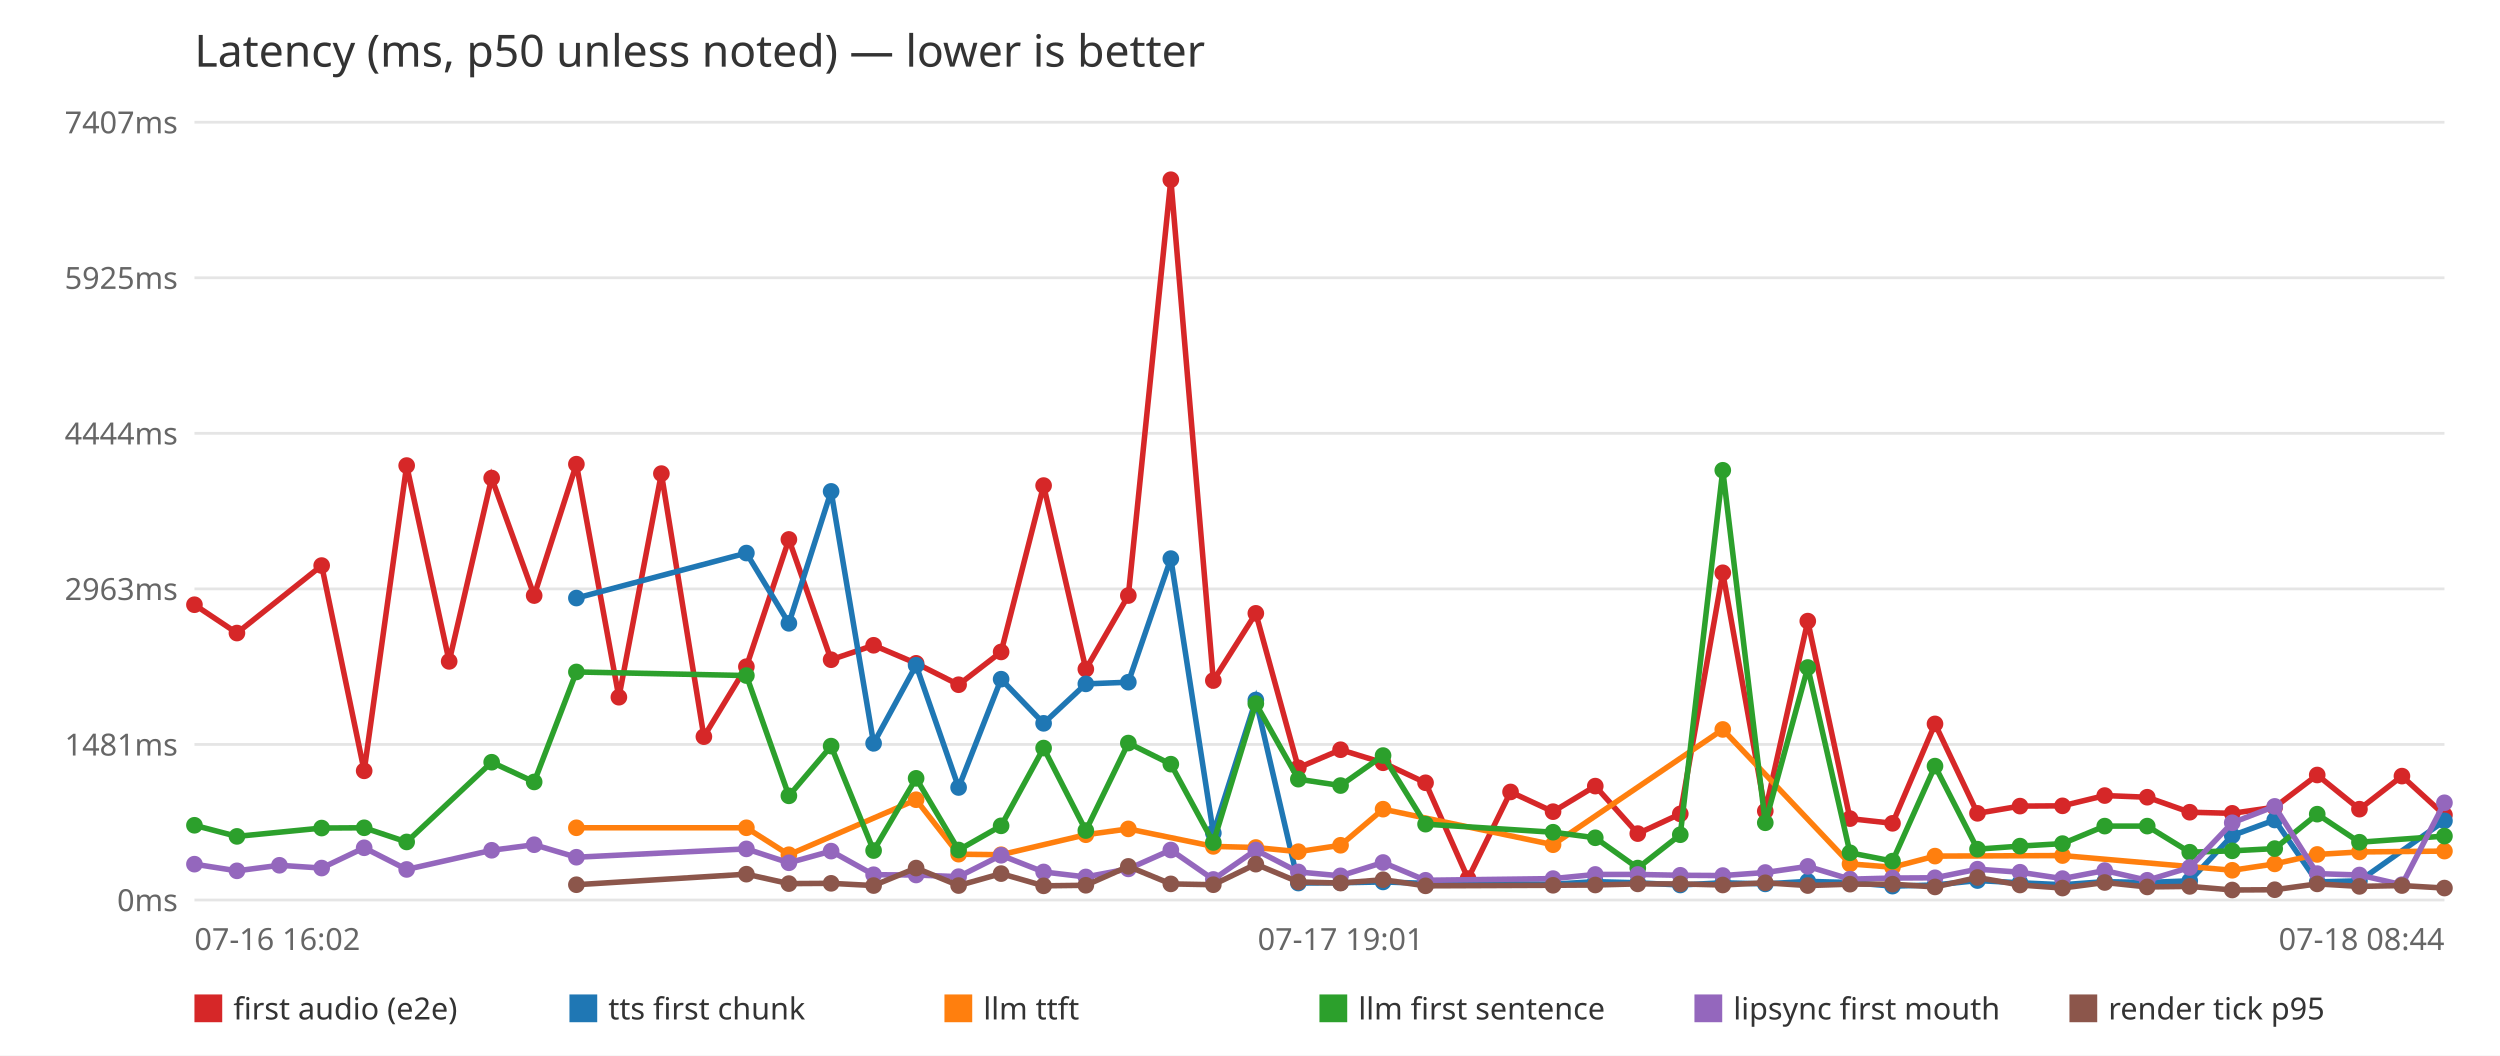
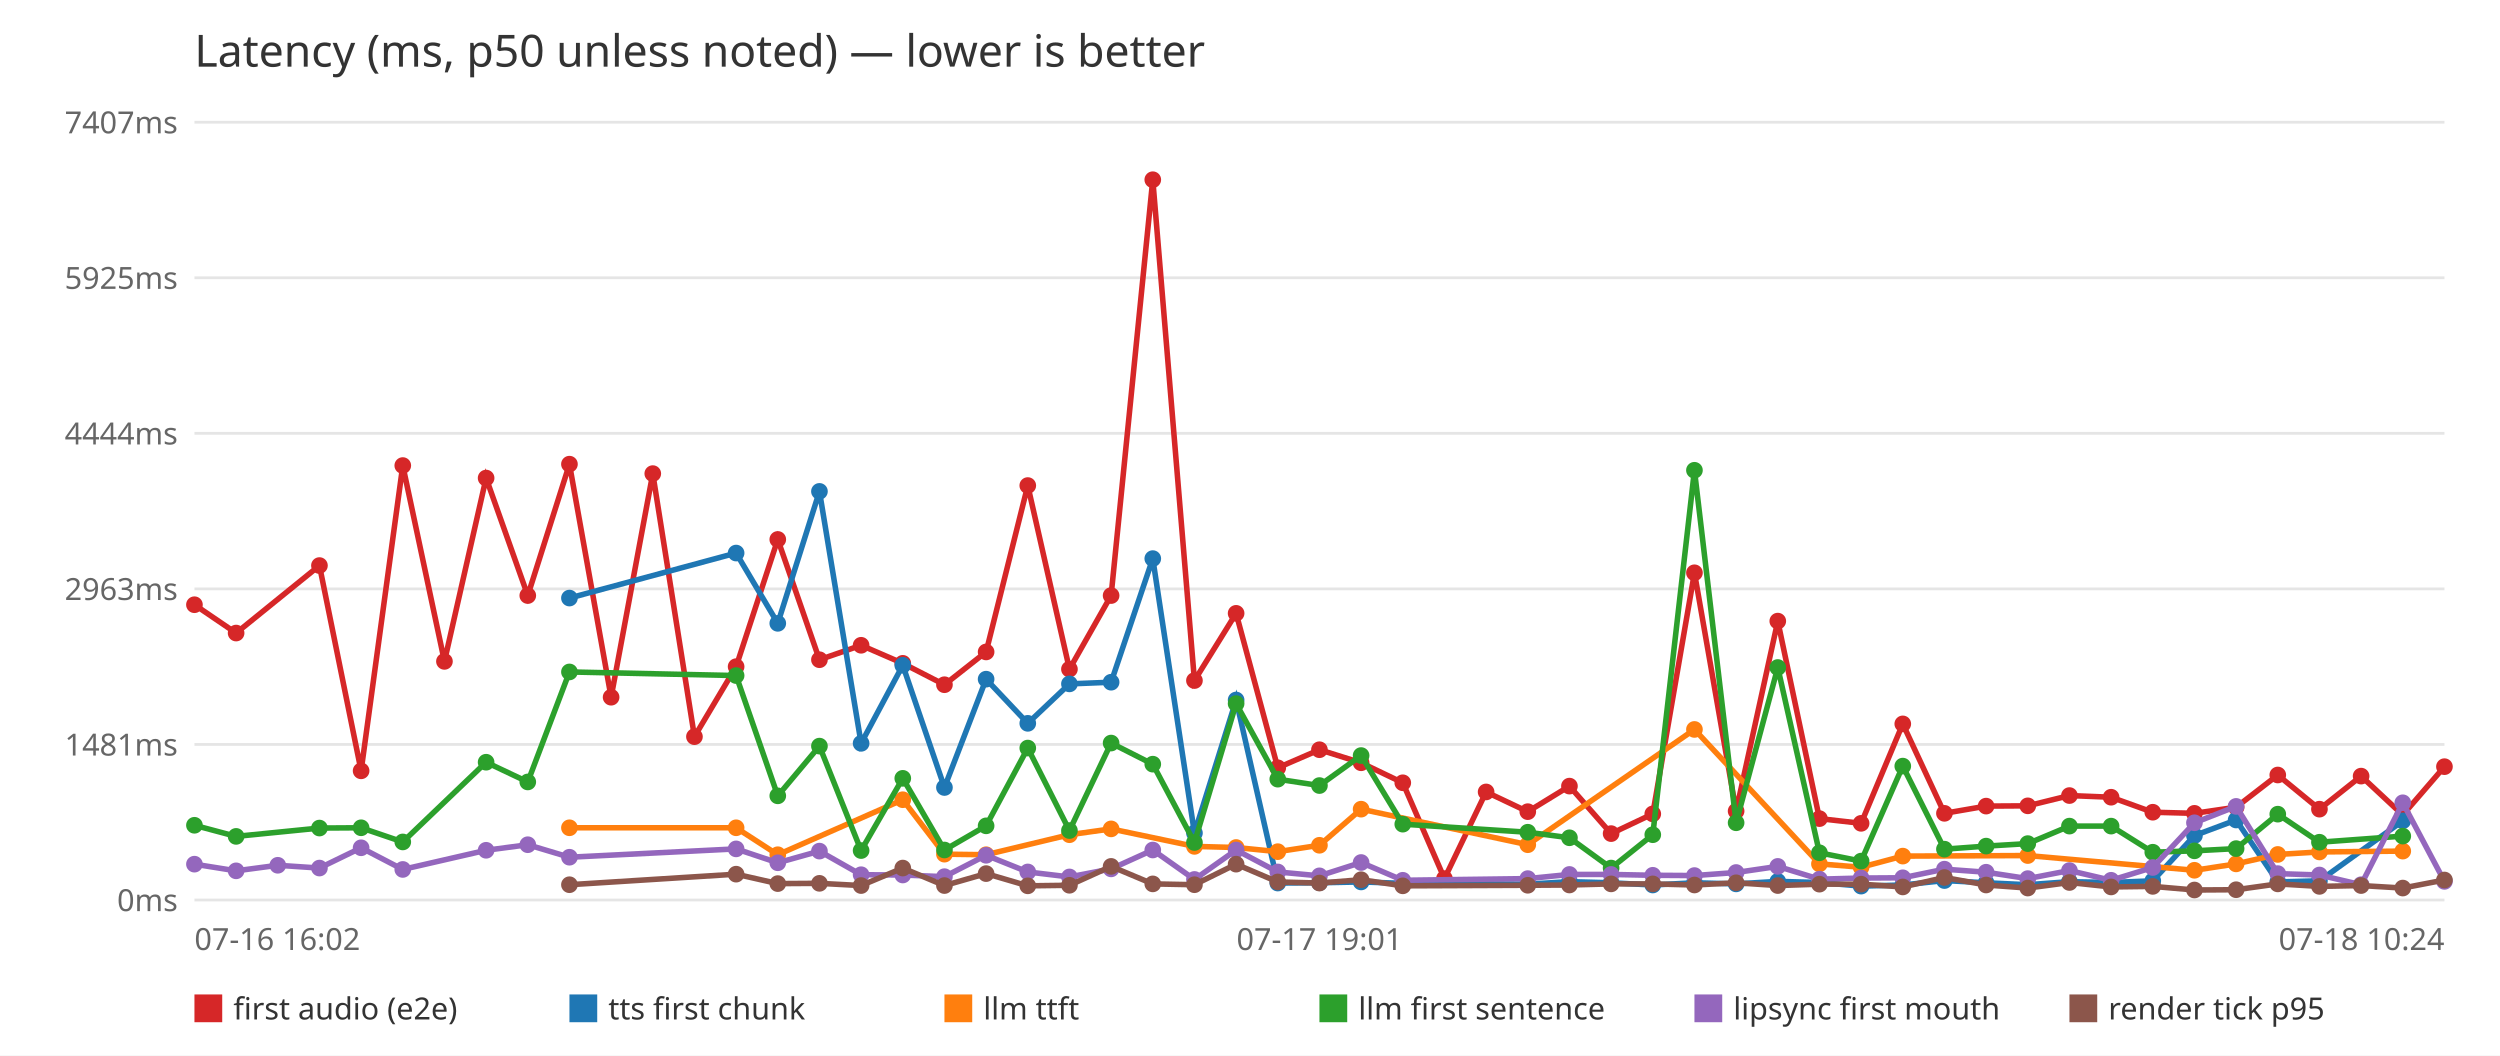
<svg xmlns="http://www.w3.org/2000/svg" width="900" height="380" viewBox="0 0 900 380" font-family="sans-serif">
  <rect width="900" height="380" fill="white" />
  <text x="70" y="24" font-size="16" fill="#333">Latency (ms, p50 unless noted) — lower is better</text>
  <line x1="70" y1="324.0" x2="880" y2="324.0" stroke="#e5e5e5" />
  <text x="64" y="328.0" font-size="11" fill="#666" text-anchor="end">0ms</text>
  <line x1="70" y1="268.0" x2="880" y2="268.0" stroke="#e5e5e5" />
  <text x="64" y="272.0" font-size="11" fill="#666" text-anchor="end">1481ms</text>
  <line x1="70" y1="212.0" x2="880" y2="212.0" stroke="#e5e5e5" />
  <text x="64" y="216.0" font-size="11" fill="#666" text-anchor="end">2963ms</text>
  <line x1="70" y1="156.0" x2="880" y2="156.0" stroke="#e5e5e5" />
  <text x="64" y="160.0" font-size="11" fill="#666" text-anchor="end">4444ms</text>
  <line x1="70" y1="100.0" x2="880" y2="100.0" stroke="#e5e5e5" />
  <text x="64" y="104.0" font-size="11" fill="#666" text-anchor="end">5925ms</text>
  <line x1="70" y1="44.0" x2="880" y2="44.0" stroke="#e5e5e5" />
  <text x="64" y="48.0" font-size="11" fill="#666" text-anchor="end">7407ms</text>
  <text x="70.0" y="342" font-size="11" fill="#666" text-anchor="start">07-16 16:02</text>
-   <text x="482.6" y="342" font-size="11" fill="#666" text-anchor="middle">07-17 19:01</text>
-   <text x="880.0" y="342" font-size="11" fill="#666" text-anchor="end">07-18 08:44</text>
-   <polyline points="70.0,217.7 85.3,227.9 115.8,203.6 131.1,277.5 146.4,167.6 161.7,238.1 177.0,172.1 192.3,214.4 207.5,167.1 222.8,251.0 238.1,170.5 253.4,265.2 268.7,240.0 284.0,194.2 299.2,237.5 314.5,232.3 329.8,238.8 345.1,246.5 360.4,234.7 375.7,174.8 390.9,240.9 406.2,214.4 421.5,64.7 436.8,245.0 452.1,220.8 467.4,276.4 482.6,269.9 497.9,274.6 513.2,281.8 528.5,316.3 543.8,285.1 559.1,292.2 574.3,283.0 589.6,300.1 604.9,293.0 620.2,206.2 635.5,292.0 650.8,223.6 666.0,294.7 681.3,296.4 696.6,260.6 711.9,292.8 727.2,290.2 742.5,290.1 757.7,286.4 773.0,287.0 788.3,292.4 803.6,292.8 818.9,290.6 834.2,279.0 849.4,291.3 864.7,279.4 880.0,293.4" fill="none" stroke="#d62728" stroke-width="2" />
+   <text x="475.0" y="342" font-size="11" fill="#666" text-anchor="middle">07-17 19:01</text>
+   <text x="880.0" y="342" font-size="11" fill="#666" text-anchor="end">07-18 10:24</text>
+   <polyline points="70.0,217.7 85.0,227.9 115.0,203.6 130.0,277.5 145.0,167.6 160.0,238.1 175.0,172.1 190.0,214.4 205.0,167.1 220.0,251.0 235.0,170.5 250.0,265.2 265.0,240.0 280.0,194.2 295.0,237.5 310.0,232.3 325.0,238.8 340.0,246.5 355.0,234.7 370.0,174.8 385.0,240.9 400.0,214.4 415.0,64.7 430.0,245.0 445.0,220.8 460.0,276.4 475.0,269.9 490.0,274.6 505.0,281.8 520.0,316.3 535.0,285.1 550.0,292.2 565.0,283.0 580.0,300.1 595.0,293.0 610.0,206.2 625.0,292.0 640.0,223.6 655.0,294.7 670.0,296.4 685.0,260.6 700.0,292.8 715.0,290.2 730.0,290.1 745.0,286.4 760.0,287.0 775.0,292.4 790.0,292.8 805.0,290.6 820.0,279.0 835.0,291.3 850.0,279.4 865.0,293.4 880.0,276.0" fill="none" stroke="#d62728" stroke-width="2" />
  <circle cx="70.0" cy="217.7" r="3" fill="#d62728" />
-   <circle cx="85.3" cy="227.9" r="3" fill="#d62728" />
-   <circle cx="115.8" cy="203.6" r="3" fill="#d62728" />
-   <circle cx="131.1" cy="277.5" r="3" fill="#d62728" />
-   <circle cx="146.4" cy="167.6" r="3" fill="#d62728" />
-   <circle cx="161.7" cy="238.1" r="3" fill="#d62728" />
-   <circle cx="177.0" cy="172.1" r="3" fill="#d62728" />
-   <circle cx="192.3" cy="214.4" r="3" fill="#d62728" />
-   <circle cx="207.5" cy="167.1" r="3" fill="#d62728" />
-   <circle cx="222.8" cy="251.0" r="3" fill="#d62728" />
-   <circle cx="238.1" cy="170.5" r="3" fill="#d62728" />
-   <circle cx="253.4" cy="265.2" r="3" fill="#d62728" />
-   <circle cx="268.7" cy="240.0" r="3" fill="#d62728" />
-   <circle cx="284.0" cy="194.2" r="3" fill="#d62728" />
-   <circle cx="299.2" cy="237.5" r="3" fill="#d62728" />
-   <circle cx="314.5" cy="232.3" r="3" fill="#d62728" />
-   <circle cx="329.8" cy="238.8" r="3" fill="#d62728" />
-   <circle cx="345.1" cy="246.5" r="3" fill="#d62728" />
-   <circle cx="360.4" cy="234.7" r="3" fill="#d62728" />
-   <circle cx="375.7" cy="174.8" r="3" fill="#d62728" />
-   <circle cx="390.9" cy="240.9" r="3" fill="#d62728" />
-   <circle cx="406.2" cy="214.4" r="3" fill="#d62728" />
-   <circle cx="421.5" cy="64.7" r="3" fill="#d62728" />
-   <circle cx="436.8" cy="245.0" r="3" fill="#d62728" />
-   <circle cx="452.1" cy="220.8" r="3" fill="#d62728" />
-   <circle cx="467.4" cy="276.4" r="3" fill="#d62728" />
-   <circle cx="482.6" cy="269.9" r="3" fill="#d62728" />
-   <circle cx="497.9" cy="274.6" r="3" fill="#d62728" />
-   <circle cx="513.2" cy="281.8" r="3" fill="#d62728" />
-   <circle cx="528.5" cy="316.3" r="3" fill="#d62728" />
-   <circle cx="543.8" cy="285.1" r="3" fill="#d62728" />
-   <circle cx="559.1" cy="292.2" r="3" fill="#d62728" />
-   <circle cx="574.3" cy="283.0" r="3" fill="#d62728" />
-   <circle cx="589.6" cy="300.1" r="3" fill="#d62728" />
-   <circle cx="604.9" cy="293.0" r="3" fill="#d62728" />
-   <circle cx="620.2" cy="206.2" r="3" fill="#d62728" />
-   <circle cx="635.5" cy="292.0" r="3" fill="#d62728" />
-   <circle cx="650.8" cy="223.6" r="3" fill="#d62728" />
-   <circle cx="666.0" cy="294.7" r="3" fill="#d62728" />
-   <circle cx="681.3" cy="296.4" r="3" fill="#d62728" />
-   <circle cx="696.6" cy="260.6" r="3" fill="#d62728" />
-   <circle cx="711.9" cy="292.8" r="3" fill="#d62728" />
-   <circle cx="727.2" cy="290.2" r="3" fill="#d62728" />
-   <circle cx="742.5" cy="290.1" r="3" fill="#d62728" />
-   <circle cx="757.7" cy="286.4" r="3" fill="#d62728" />
-   <circle cx="773.0" cy="287.0" r="3" fill="#d62728" />
-   <circle cx="788.3" cy="292.4" r="3" fill="#d62728" />
-   <circle cx="803.6" cy="292.8" r="3" fill="#d62728" />
-   <circle cx="818.9" cy="290.6" r="3" fill="#d62728" />
-   <circle cx="834.2" cy="279.0" r="3" fill="#d62728" />
-   <circle cx="849.4" cy="291.3" r="3" fill="#d62728" />
-   <circle cx="864.7" cy="279.4" r="3" fill="#d62728" />
-   <circle cx="880.0" cy="293.4" r="3" fill="#d62728" />
+   <circle cx="85.0" cy="227.9" r="3" fill="#d62728" />
+   <circle cx="115.0" cy="203.6" r="3" fill="#d62728" />
+   <circle cx="130.0" cy="277.5" r="3" fill="#d62728" />
+   <circle cx="145.0" cy="167.6" r="3" fill="#d62728" />
+   <circle cx="160.0" cy="238.1" r="3" fill="#d62728" />
+   <circle cx="175.0" cy="172.1" r="3" fill="#d62728" />
+   <circle cx="190.0" cy="214.4" r="3" fill="#d62728" />
+   <circle cx="205.0" cy="167.1" r="3" fill="#d62728" />
+   <circle cx="220.0" cy="251.0" r="3" fill="#d62728" />
+   <circle cx="235.0" cy="170.5" r="3" fill="#d62728" />
+   <circle cx="250.0" cy="265.2" r="3" fill="#d62728" />
+   <circle cx="265.0" cy="240.0" r="3" fill="#d62728" />
+   <circle cx="280.0" cy="194.2" r="3" fill="#d62728" />
+   <circle cx="295.0" cy="237.5" r="3" fill="#d62728" />
+   <circle cx="310.0" cy="232.3" r="3" fill="#d62728" />
+   <circle cx="325.0" cy="238.8" r="3" fill="#d62728" />
+   <circle cx="340.0" cy="246.5" r="3" fill="#d62728" />
+   <circle cx="355.0" cy="234.7" r="3" fill="#d62728" />
+   <circle cx="370.0" cy="174.8" r="3" fill="#d62728" />
+   <circle cx="385.0" cy="240.9" r="3" fill="#d62728" />
+   <circle cx="400.0" cy="214.4" r="3" fill="#d62728" />
+   <circle cx="415.0" cy="64.7" r="3" fill="#d62728" />
+   <circle cx="430.0" cy="245.0" r="3" fill="#d62728" />
+   <circle cx="445.0" cy="220.8" r="3" fill="#d62728" />
+   <circle cx="460.0" cy="276.4" r="3" fill="#d62728" />
+   <circle cx="475.0" cy="269.9" r="3" fill="#d62728" />
+   <circle cx="490.0" cy="274.6" r="3" fill="#d62728" />
+   <circle cx="505.0" cy="281.8" r="3" fill="#d62728" />
+   <circle cx="520.0" cy="316.3" r="3" fill="#d62728" />
+   <circle cx="535.0" cy="285.1" r="3" fill="#d62728" />
+   <circle cx="550.0" cy="292.2" r="3" fill="#d62728" />
+   <circle cx="565.0" cy="283.0" r="3" fill="#d62728" />
+   <circle cx="580.0" cy="300.1" r="3" fill="#d62728" />
+   <circle cx="595.0" cy="293.0" r="3" fill="#d62728" />
+   <circle cx="610.0" cy="206.2" r="3" fill="#d62728" />
+   <circle cx="625.0" cy="292.0" r="3" fill="#d62728" />
+   <circle cx="640.0" cy="223.6" r="3" fill="#d62728" />
+   <circle cx="655.0" cy="294.7" r="3" fill="#d62728" />
+   <circle cx="670.0" cy="296.4" r="3" fill="#d62728" />
+   <circle cx="685.0" cy="260.6" r="3" fill="#d62728" />
+   <circle cx="700.0" cy="292.8" r="3" fill="#d62728" />
+   <circle cx="715.0" cy="290.2" r="3" fill="#d62728" />
+   <circle cx="730.0" cy="290.1" r="3" fill="#d62728" />
+   <circle cx="745.0" cy="286.4" r="3" fill="#d62728" />
+   <circle cx="760.0" cy="287.0" r="3" fill="#d62728" />
+   <circle cx="775.0" cy="292.4" r="3" fill="#d62728" />
+   <circle cx="790.0" cy="292.8" r="3" fill="#d62728" />
+   <circle cx="805.0" cy="290.6" r="3" fill="#d62728" />
+   <circle cx="820.0" cy="279.0" r="3" fill="#d62728" />
+   <circle cx="835.0" cy="291.3" r="3" fill="#d62728" />
+   <circle cx="850.0" cy="279.4" r="3" fill="#d62728" />
+   <circle cx="865.0" cy="293.4" r="3" fill="#d62728" />
+   <circle cx="880.0" cy="276.0" r="3" fill="#d62728" />
  <rect x="70.0" y="358" width="10" height="10" fill="#d62728" />
  <text x="84.0" y="367" font-size="11" fill="#333">first audio (e2e)</text>
-   <polyline points="207.5,215.3 268.7,199.1 284.0,224.4 299.2,176.9 314.5,267.6 329.8,239.5 345.1,283.5 360.4,244.5 375.7,260.4 390.9,246.2 406.2,245.6 421.5,201.1 436.8,299.9 452.1,252.0 467.4,317.9 482.6,317.8 497.9,317.5 513.2,318.0 559.1,318.3 574.3,317.4 589.6,317.8 604.9,318.6 620.2,317.8 635.5,318.2 650.8,317.3 666.0,317.7 681.3,319.0 696.6,318.6 711.9,317.0 727.2,317.8 742.5,318.5 757.7,317.4 773.0,317.7 788.3,317.1 803.6,300.8 818.9,295.2 834.2,317.5 849.4,317.1 880.0,295.5" fill="none" stroke="#1f77b4" stroke-width="2" />
-   <circle cx="207.5" cy="215.3" r="3" fill="#1f77b4" />
-   <circle cx="268.7" cy="199.1" r="3" fill="#1f77b4" />
-   <circle cx="284.0" cy="224.4" r="3" fill="#1f77b4" />
-   <circle cx="299.2" cy="176.9" r="3" fill="#1f77b4" />
-   <circle cx="314.5" cy="267.6" r="3" fill="#1f77b4" />
-   <circle cx="329.8" cy="239.5" r="3" fill="#1f77b4" />
-   <circle cx="345.1" cy="283.5" r="3" fill="#1f77b4" />
-   <circle cx="360.4" cy="244.5" r="3" fill="#1f77b4" />
-   <circle cx="375.7" cy="260.4" r="3" fill="#1f77b4" />
-   <circle cx="390.9" cy="246.2" r="3" fill="#1f77b4" />
-   <circle cx="406.2" cy="245.6" r="3" fill="#1f77b4" />
-   <circle cx="421.5" cy="201.1" r="3" fill="#1f77b4" />
-   <circle cx="436.8" cy="299.9" r="3" fill="#1f77b4" />
-   <circle cx="452.1" cy="252.0" r="3" fill="#1f77b4" />
-   <circle cx="467.4" cy="317.9" r="3" fill="#1f77b4" />
-   <circle cx="482.6" cy="317.8" r="3" fill="#1f77b4" />
-   <circle cx="497.9" cy="317.5" r="3" fill="#1f77b4" />
-   <circle cx="513.2" cy="318.0" r="3" fill="#1f77b4" />
-   <circle cx="559.1" cy="318.3" r="3" fill="#1f77b4" />
-   <circle cx="574.3" cy="317.4" r="3" fill="#1f77b4" />
-   <circle cx="589.6" cy="317.8" r="3" fill="#1f77b4" />
-   <circle cx="604.9" cy="318.6" r="3" fill="#1f77b4" />
-   <circle cx="620.2" cy="317.8" r="3" fill="#1f77b4" />
-   <circle cx="635.5" cy="318.2" r="3" fill="#1f77b4" />
-   <circle cx="650.8" cy="317.3" r="3" fill="#1f77b4" />
-   <circle cx="666.0" cy="317.7" r="3" fill="#1f77b4" />
-   <circle cx="681.3" cy="319.0" r="3" fill="#1f77b4" />
-   <circle cx="696.6" cy="318.6" r="3" fill="#1f77b4" />
-   <circle cx="711.9" cy="317.0" r="3" fill="#1f77b4" />
-   <circle cx="727.2" cy="317.8" r="3" fill="#1f77b4" />
-   <circle cx="742.5" cy="318.5" r="3" fill="#1f77b4" />
-   <circle cx="757.7" cy="317.4" r="3" fill="#1f77b4" />
-   <circle cx="773.0" cy="317.7" r="3" fill="#1f77b4" />
-   <circle cx="788.3" cy="317.1" r="3" fill="#1f77b4" />
-   <circle cx="803.6" cy="300.8" r="3" fill="#1f77b4" />
-   <circle cx="818.9" cy="295.2" r="3" fill="#1f77b4" />
-   <circle cx="834.2" cy="317.5" r="3" fill="#1f77b4" />
-   <circle cx="849.4" cy="317.1" r="3" fill="#1f77b4" />
-   <circle cx="880.0" cy="295.5" r="3" fill="#1f77b4" />
+   <polyline points="205.0,215.3 265.0,199.1 280.0,224.4 295.0,176.9 310.0,267.6 325.0,239.5 340.0,283.5 355.0,244.5 370.0,260.4 385.0,246.2 400.0,245.6 415.0,201.1 430.0,299.9 445.0,252.0 460.0,317.9 475.0,317.8 490.0,317.5 505.0,318.0 550.0,318.3 565.0,317.4 580.0,317.8 595.0,318.6 610.0,317.8 625.0,318.2 640.0,317.3 655.0,317.7 670.0,319.0 685.0,318.6 700.0,317.0 715.0,317.8 730.0,318.5 745.0,317.4 760.0,317.7 775.0,317.1 790.0,300.8 805.0,295.2 820.0,317.5 835.0,317.1 865.0,295.5" fill="none" stroke="#1f77b4" stroke-width="2" />
+   <circle cx="205.0" cy="215.3" r="3" fill="#1f77b4" />
+   <circle cx="265.0" cy="199.1" r="3" fill="#1f77b4" />
+   <circle cx="280.0" cy="224.4" r="3" fill="#1f77b4" />
+   <circle cx="295.0" cy="176.9" r="3" fill="#1f77b4" />
+   <circle cx="310.0" cy="267.6" r="3" fill="#1f77b4" />
+   <circle cx="325.0" cy="239.5" r="3" fill="#1f77b4" />
+   <circle cx="340.0" cy="283.5" r="3" fill="#1f77b4" />
+   <circle cx="355.0" cy="244.5" r="3" fill="#1f77b4" />
+   <circle cx="370.0" cy="260.4" r="3" fill="#1f77b4" />
+   <circle cx="385.0" cy="246.2" r="3" fill="#1f77b4" />
+   <circle cx="400.0" cy="245.6" r="3" fill="#1f77b4" />
+   <circle cx="415.0" cy="201.1" r="3" fill="#1f77b4" />
+   <circle cx="430.0" cy="299.9" r="3" fill="#1f77b4" />
+   <circle cx="445.0" cy="252.0" r="3" fill="#1f77b4" />
+   <circle cx="460.0" cy="317.9" r="3" fill="#1f77b4" />
+   <circle cx="475.0" cy="317.8" r="3" fill="#1f77b4" />
+   <circle cx="490.0" cy="317.5" r="3" fill="#1f77b4" />
+   <circle cx="505.0" cy="318.0" r="3" fill="#1f77b4" />
+   <circle cx="550.0" cy="318.3" r="3" fill="#1f77b4" />
+   <circle cx="565.0" cy="317.4" r="3" fill="#1f77b4" />
+   <circle cx="580.0" cy="317.8" r="3" fill="#1f77b4" />
+   <circle cx="595.0" cy="318.6" r="3" fill="#1f77b4" />
+   <circle cx="610.0" cy="317.8" r="3" fill="#1f77b4" />
+   <circle cx="625.0" cy="318.2" r="3" fill="#1f77b4" />
+   <circle cx="640.0" cy="317.3" r="3" fill="#1f77b4" />
+   <circle cx="655.0" cy="317.7" r="3" fill="#1f77b4" />
+   <circle cx="670.0" cy="319.0" r="3" fill="#1f77b4" />
+   <circle cx="685.0" cy="318.6" r="3" fill="#1f77b4" />
+   <circle cx="700.0" cy="317.0" r="3" fill="#1f77b4" />
+   <circle cx="715.0" cy="317.8" r="3" fill="#1f77b4" />
+   <circle cx="730.0" cy="318.5" r="3" fill="#1f77b4" />
+   <circle cx="745.0" cy="317.4" r="3" fill="#1f77b4" />
+   <circle cx="760.0" cy="317.7" r="3" fill="#1f77b4" />
+   <circle cx="775.0" cy="317.1" r="3" fill="#1f77b4" />
+   <circle cx="790.0" cy="300.8" r="3" fill="#1f77b4" />
+   <circle cx="805.0" cy="295.2" r="3" fill="#1f77b4" />
+   <circle cx="820.0" cy="317.5" r="3" fill="#1f77b4" />
+   <circle cx="835.0" cy="317.1" r="3" fill="#1f77b4" />
+   <circle cx="865.0" cy="295.5" r="3" fill="#1f77b4" />
  <rect x="205.0" y="358" width="10" height="10" fill="#1f77b4" />
  <text x="219.0" y="367" font-size="11" fill="#333">tts first chunk</text>
-   <polyline points="207.5,298.0 268.7,298.0 284.0,307.7 329.8,287.9 345.1,307.5 360.4,307.7 390.9,300.5 406.2,298.4 436.8,304.7 452.1,305.1 467.4,306.6 482.6,304.3 497.9,291.3 559.1,304.1 620.2,262.6 666.0,311.0 681.3,312.2 696.6,308.2 742.5,308.0 803.6,313.3 818.9,311.0 834.2,307.6 849.4,306.7 880.0,306.4" fill="none" stroke="#ff7f0e" stroke-width="2" />
-   <circle cx="207.5" cy="298.0" r="3" fill="#ff7f0e" />
-   <circle cx="268.7" cy="298.0" r="3" fill="#ff7f0e" />
-   <circle cx="284.0" cy="307.7" r="3" fill="#ff7f0e" />
-   <circle cx="329.8" cy="287.9" r="3" fill="#ff7f0e" />
-   <circle cx="345.1" cy="307.5" r="3" fill="#ff7f0e" />
-   <circle cx="360.4" cy="307.7" r="3" fill="#ff7f0e" />
-   <circle cx="390.9" cy="300.5" r="3" fill="#ff7f0e" />
-   <circle cx="406.2" cy="298.4" r="3" fill="#ff7f0e" />
-   <circle cx="436.8" cy="304.7" r="3" fill="#ff7f0e" />
-   <circle cx="452.1" cy="305.1" r="3" fill="#ff7f0e" />
-   <circle cx="467.4" cy="306.6" r="3" fill="#ff7f0e" />
-   <circle cx="482.6" cy="304.3" r="3" fill="#ff7f0e" />
-   <circle cx="497.9" cy="291.3" r="3" fill="#ff7f0e" />
-   <circle cx="559.1" cy="304.1" r="3" fill="#ff7f0e" />
-   <circle cx="620.2" cy="262.6" r="3" fill="#ff7f0e" />
-   <circle cx="666.0" cy="311.0" r="3" fill="#ff7f0e" />
-   <circle cx="681.3" cy="312.2" r="3" fill="#ff7f0e" />
-   <circle cx="696.6" cy="308.2" r="3" fill="#ff7f0e" />
-   <circle cx="742.5" cy="308.0" r="3" fill="#ff7f0e" />
-   <circle cx="803.6" cy="313.3" r="3" fill="#ff7f0e" />
-   <circle cx="818.9" cy="311.0" r="3" fill="#ff7f0e" />
-   <circle cx="834.2" cy="307.6" r="3" fill="#ff7f0e" />
-   <circle cx="849.4" cy="306.7" r="3" fill="#ff7f0e" />
-   <circle cx="880.0" cy="306.4" r="3" fill="#ff7f0e" />
+   <polyline points="205.0,298.0 265.0,298.0 280.0,307.7 325.0,287.9 340.0,307.5 355.0,307.7 385.0,300.5 400.0,298.4 430.0,304.7 445.0,305.1 460.0,306.6 475.0,304.3 490.0,291.3 550.0,304.1 610.0,262.6 655.0,311.0 670.0,312.2 685.0,308.2 730.0,308.0 790.0,313.3 805.0,311.0 820.0,307.6 835.0,306.7 865.0,306.4" fill="none" stroke="#ff7f0e" stroke-width="2" />
+   <circle cx="205.0" cy="298.0" r="3" fill="#ff7f0e" />
+   <circle cx="265.0" cy="298.0" r="3" fill="#ff7f0e" />
+   <circle cx="280.0" cy="307.7" r="3" fill="#ff7f0e" />
+   <circle cx="325.0" cy="287.9" r="3" fill="#ff7f0e" />
+   <circle cx="340.0" cy="307.5" r="3" fill="#ff7f0e" />
+   <circle cx="355.0" cy="307.7" r="3" fill="#ff7f0e" />
+   <circle cx="385.0" cy="300.5" r="3" fill="#ff7f0e" />
+   <circle cx="400.0" cy="298.4" r="3" fill="#ff7f0e" />
+   <circle cx="430.0" cy="304.7" r="3" fill="#ff7f0e" />
+   <circle cx="445.0" cy="305.1" r="3" fill="#ff7f0e" />
+   <circle cx="460.0" cy="306.6" r="3" fill="#ff7f0e" />
+   <circle cx="475.0" cy="304.3" r="3" fill="#ff7f0e" />
+   <circle cx="490.0" cy="291.3" r="3" fill="#ff7f0e" />
+   <circle cx="550.0" cy="304.1" r="3" fill="#ff7f0e" />
+   <circle cx="610.0" cy="262.6" r="3" fill="#ff7f0e" />
+   <circle cx="655.0" cy="311.0" r="3" fill="#ff7f0e" />
+   <circle cx="670.0" cy="312.2" r="3" fill="#ff7f0e" />
+   <circle cx="685.0" cy="308.2" r="3" fill="#ff7f0e" />
+   <circle cx="730.0" cy="308.0" r="3" fill="#ff7f0e" />
+   <circle cx="790.0" cy="313.3" r="3" fill="#ff7f0e" />
+   <circle cx="805.0" cy="311.0" r="3" fill="#ff7f0e" />
+   <circle cx="820.0" cy="307.6" r="3" fill="#ff7f0e" />
+   <circle cx="835.0" cy="306.7" r="3" fill="#ff7f0e" />
+   <circle cx="865.0" cy="306.4" r="3" fill="#ff7f0e" />
  <rect x="340.0" y="358" width="10" height="10" fill="#ff7f0e" />
  <text x="354.0" y="367" font-size="11" fill="#333">llm ttft</text>
-   <polyline points="70.0,297.1 85.3,301.1 115.8,298.1 131.1,298.0 146.4,303.1 177.0,274.4 192.3,281.5 207.5,241.9 268.7,243.2 284.0,286.5 299.2,268.6 314.5,306.2 329.8,280.2 345.1,306.0 360.4,297.3 375.7,269.3 390.9,299.0 406.2,267.5 421.5,275.1 436.8,303.3 452.1,253.3 467.4,280.5 482.6,282.8 497.9,272.0 513.2,296.7 559.1,299.6 574.3,301.6 589.6,312.5 604.9,300.5 620.2,169.3 635.5,296.2 650.8,240.3 666.0,307.0 681.3,310.0 696.6,275.8 711.9,305.7 727.2,304.6 742.5,303.7 757.7,297.4 773.0,297.4 788.3,306.8 803.6,306.3 818.9,305.5 834.2,293.1 849.4,303.2 880.0,301.0" fill="none" stroke="#2ca02c" stroke-width="2" />
+   <polyline points="70.0,297.1 85.0,301.1 115.0,298.1 130.0,298.0 145.0,303.1 175.0,274.4 190.0,281.5 205.0,241.9 265.0,243.2 280.0,286.5 295.0,268.6 310.0,306.2 325.0,280.2 340.0,306.0 355.0,297.3 370.0,269.3 385.0,299.0 400.0,267.5 415.0,275.1 430.0,303.3 445.0,253.3 460.0,280.5 475.0,282.8 490.0,272.0 505.0,296.7 550.0,299.6 565.0,301.6 580.0,312.5 595.0,300.5 610.0,169.3 625.0,296.2 640.0,240.3 655.0,307.0 670.0,310.0 685.0,275.8 700.0,305.7 715.0,304.6 730.0,303.7 745.0,297.4 760.0,297.4 775.0,306.8 790.0,306.3 805.0,305.5 820.0,293.1 835.0,303.2 865.0,301.0" fill="none" stroke="#2ca02c" stroke-width="2" />
  <circle cx="70.0" cy="297.1" r="3" fill="#2ca02c" />
-   <circle cx="85.3" cy="301.1" r="3" fill="#2ca02c" />
-   <circle cx="115.8" cy="298.1" r="3" fill="#2ca02c" />
-   <circle cx="131.1" cy="298.0" r="3" fill="#2ca02c" />
-   <circle cx="146.4" cy="303.1" r="3" fill="#2ca02c" />
-   <circle cx="177.0" cy="274.4" r="3" fill="#2ca02c" />
-   <circle cx="192.3" cy="281.5" r="3" fill="#2ca02c" />
-   <circle cx="207.5" cy="241.9" r="3" fill="#2ca02c" />
-   <circle cx="268.7" cy="243.2" r="3" fill="#2ca02c" />
-   <circle cx="284.0" cy="286.5" r="3" fill="#2ca02c" />
-   <circle cx="299.2" cy="268.6" r="3" fill="#2ca02c" />
-   <circle cx="314.5" cy="306.2" r="3" fill="#2ca02c" />
-   <circle cx="329.8" cy="280.2" r="3" fill="#2ca02c" />
-   <circle cx="345.1" cy="306.0" r="3" fill="#2ca02c" />
-   <circle cx="360.4" cy="297.3" r="3" fill="#2ca02c" />
-   <circle cx="375.7" cy="269.3" r="3" fill="#2ca02c" />
-   <circle cx="390.9" cy="299.0" r="3" fill="#2ca02c" />
-   <circle cx="406.2" cy="267.5" r="3" fill="#2ca02c" />
-   <circle cx="421.5" cy="275.1" r="3" fill="#2ca02c" />
-   <circle cx="436.8" cy="303.3" r="3" fill="#2ca02c" />
-   <circle cx="452.1" cy="253.3" r="3" fill="#2ca02c" />
-   <circle cx="467.4" cy="280.5" r="3" fill="#2ca02c" />
-   <circle cx="482.6" cy="282.8" r="3" fill="#2ca02c" />
-   <circle cx="497.9" cy="272.0" r="3" fill="#2ca02c" />
-   <circle cx="513.2" cy="296.7" r="3" fill="#2ca02c" />
-   <circle cx="559.1" cy="299.6" r="3" fill="#2ca02c" />
-   <circle cx="574.3" cy="301.6" r="3" fill="#2ca02c" />
-   <circle cx="589.6" cy="312.5" r="3" fill="#2ca02c" />
-   <circle cx="604.9" cy="300.5" r="3" fill="#2ca02c" />
-   <circle cx="620.2" cy="169.3" r="3" fill="#2ca02c" />
-   <circle cx="635.5" cy="296.2" r="3" fill="#2ca02c" />
-   <circle cx="650.8" cy="240.3" r="3" fill="#2ca02c" />
-   <circle cx="666.0" cy="307.0" r="3" fill="#2ca02c" />
-   <circle cx="681.3" cy="310.0" r="3" fill="#2ca02c" />
-   <circle cx="696.6" cy="275.8" r="3" fill="#2ca02c" />
-   <circle cx="711.9" cy="305.7" r="3" fill="#2ca02c" />
-   <circle cx="727.2" cy="304.6" r="3" fill="#2ca02c" />
-   <circle cx="742.5" cy="303.7" r="3" fill="#2ca02c" />
-   <circle cx="757.7" cy="297.4" r="3" fill="#2ca02c" />
-   <circle cx="773.0" cy="297.4" r="3" fill="#2ca02c" />
-   <circle cx="788.3" cy="306.8" r="3" fill="#2ca02c" />
-   <circle cx="803.6" cy="306.3" r="3" fill="#2ca02c" />
-   <circle cx="818.9" cy="305.5" r="3" fill="#2ca02c" />
-   <circle cx="834.2" cy="293.1" r="3" fill="#2ca02c" />
-   <circle cx="849.4" cy="303.2" r="3" fill="#2ca02c" />
-   <circle cx="880.0" cy="301.0" r="3" fill="#2ca02c" />
+   <circle cx="85.0" cy="301.1" r="3" fill="#2ca02c" />
+   <circle cx="115.0" cy="298.1" r="3" fill="#2ca02c" />
+   <circle cx="130.0" cy="298.0" r="3" fill="#2ca02c" />
+   <circle cx="145.0" cy="303.1" r="3" fill="#2ca02c" />
+   <circle cx="175.0" cy="274.4" r="3" fill="#2ca02c" />
+   <circle cx="190.0" cy="281.5" r="3" fill="#2ca02c" />
+   <circle cx="205.0" cy="241.9" r="3" fill="#2ca02c" />
+   <circle cx="265.0" cy="243.2" r="3" fill="#2ca02c" />
+   <circle cx="280.0" cy="286.5" r="3" fill="#2ca02c" />
+   <circle cx="295.0" cy="268.6" r="3" fill="#2ca02c" />
+   <circle cx="310.0" cy="306.2" r="3" fill="#2ca02c" />
+   <circle cx="325.0" cy="280.2" r="3" fill="#2ca02c" />
+   <circle cx="340.0" cy="306.0" r="3" fill="#2ca02c" />
+   <circle cx="355.0" cy="297.3" r="3" fill="#2ca02c" />
+   <circle cx="370.0" cy="269.3" r="3" fill="#2ca02c" />
+   <circle cx="385.0" cy="299.0" r="3" fill="#2ca02c" />
+   <circle cx="400.0" cy="267.5" r="3" fill="#2ca02c" />
+   <circle cx="415.0" cy="275.1" r="3" fill="#2ca02c" />
+   <circle cx="430.0" cy="303.3" r="3" fill="#2ca02c" />
+   <circle cx="445.0" cy="253.3" r="3" fill="#2ca02c" />
+   <circle cx="460.0" cy="280.5" r="3" fill="#2ca02c" />
+   <circle cx="475.0" cy="282.8" r="3" fill="#2ca02c" />
+   <circle cx="490.0" cy="272.0" r="3" fill="#2ca02c" />
+   <circle cx="505.0" cy="296.7" r="3" fill="#2ca02c" />
+   <circle cx="550.0" cy="299.6" r="3" fill="#2ca02c" />
+   <circle cx="565.0" cy="301.6" r="3" fill="#2ca02c" />
+   <circle cx="580.0" cy="312.5" r="3" fill="#2ca02c" />
+   <circle cx="595.0" cy="300.5" r="3" fill="#2ca02c" />
+   <circle cx="610.0" cy="169.3" r="3" fill="#2ca02c" />
+   <circle cx="625.0" cy="296.2" r="3" fill="#2ca02c" />
+   <circle cx="640.0" cy="240.3" r="3" fill="#2ca02c" />
+   <circle cx="655.0" cy="307.0" r="3" fill="#2ca02c" />
+   <circle cx="670.0" cy="310.0" r="3" fill="#2ca02c" />
+   <circle cx="685.0" cy="275.8" r="3" fill="#2ca02c" />
+   <circle cx="700.0" cy="305.7" r="3" fill="#2ca02c" />
+   <circle cx="715.0" cy="304.6" r="3" fill="#2ca02c" />
+   <circle cx="730.0" cy="303.7" r="3" fill="#2ca02c" />
+   <circle cx="745.0" cy="297.4" r="3" fill="#2ca02c" />
+   <circle cx="760.0" cy="297.4" r="3" fill="#2ca02c" />
+   <circle cx="775.0" cy="306.8" r="3" fill="#2ca02c" />
+   <circle cx="790.0" cy="306.3" r="3" fill="#2ca02c" />
+   <circle cx="805.0" cy="305.5" r="3" fill="#2ca02c" />
+   <circle cx="820.0" cy="293.1" r="3" fill="#2ca02c" />
+   <circle cx="835.0" cy="303.2" r="3" fill="#2ca02c" />
+   <circle cx="865.0" cy="301.0" r="3" fill="#2ca02c" />
  <rect x="475.0" y="358" width="10" height="10" fill="#2ca02c" />
  <text x="489.0" y="367" font-size="11" fill="#333">llm first sentence</text>
-   <polyline points="70.0,311.1 85.3,313.5 100.6,311.5 115.8,312.5 131.1,305.2 146.4,313.0 177.0,306.1 192.3,304.1 207.5,308.6 268.7,305.6 284.0,310.6 299.2,306.4 314.5,314.9 329.8,315.0 345.1,315.6 360.4,307.9 375.7,313.9 390.9,315.7 406.2,312.8 421.5,306.0 436.8,316.6 452.1,306.0 467.4,313.9 482.6,315.3 497.9,310.5 513.2,316.9 559.1,316.3 574.3,314.8 589.6,314.8 604.9,315.1 620.2,315.2 635.5,314.1 650.8,311.9 666.0,316.5 681.3,316.1 696.6,316.0 711.9,312.9 727.2,314.0 742.5,316.3 757.7,313.4 773.0,316.9 788.3,312.3 803.6,296.2 818.9,290.3 834.2,314.5 849.4,315.0 864.7,318.5 880.0,289.0" fill="none" stroke="#9467bd" stroke-width="2" />
+   <polyline points="70.0,311.1 85.0,313.5 100.0,311.5 115.0,312.5 130.0,305.2 145.0,313.0 175.0,306.1 190.0,304.1 205.0,308.6 265.0,305.6 280.0,310.6 295.0,306.4 310.0,314.9 325.0,315.0 340.0,315.6 355.0,307.9 370.0,313.9 385.0,315.7 400.0,312.8 415.0,306.0 430.0,316.6 445.0,306.0 460.0,313.9 475.0,315.3 490.0,310.5 505.0,316.9 550.0,316.3 565.0,314.8 580.0,314.8 595.0,315.1 610.0,315.2 625.0,314.1 640.0,311.9 655.0,316.5 670.0,316.1 685.0,316.0 700.0,312.9 715.0,314.0 730.0,316.3 745.0,313.4 760.0,316.9 775.0,312.3 790.0,296.2 805.0,290.3 820.0,314.5 835.0,315.0 850.0,318.5 865.0,289.0 880.0,317.3" fill="none" stroke="#9467bd" stroke-width="2" />
  <circle cx="70.0" cy="311.1" r="3" fill="#9467bd" />
-   <circle cx="85.3" cy="313.5" r="3" fill="#9467bd" />
-   <circle cx="100.6" cy="311.5" r="3" fill="#9467bd" />
-   <circle cx="115.8" cy="312.5" r="3" fill="#9467bd" />
-   <circle cx="131.1" cy="305.2" r="3" fill="#9467bd" />
-   <circle cx="146.4" cy="313.0" r="3" fill="#9467bd" />
-   <circle cx="177.0" cy="306.1" r="3" fill="#9467bd" />
-   <circle cx="192.3" cy="304.1" r="3" fill="#9467bd" />
-   <circle cx="207.5" cy="308.6" r="3" fill="#9467bd" />
-   <circle cx="268.7" cy="305.6" r="3" fill="#9467bd" />
-   <circle cx="284.0" cy="310.6" r="3" fill="#9467bd" />
-   <circle cx="299.2" cy="306.4" r="3" fill="#9467bd" />
-   <circle cx="314.5" cy="314.9" r="3" fill="#9467bd" />
-   <circle cx="329.8" cy="315.0" r="3" fill="#9467bd" />
-   <circle cx="345.1" cy="315.6" r="3" fill="#9467bd" />
-   <circle cx="360.4" cy="307.9" r="3" fill="#9467bd" />
-   <circle cx="375.7" cy="313.9" r="3" fill="#9467bd" />
-   <circle cx="390.9" cy="315.7" r="3" fill="#9467bd" />
-   <circle cx="406.2" cy="312.8" r="3" fill="#9467bd" />
-   <circle cx="421.5" cy="306.0" r="3" fill="#9467bd" />
-   <circle cx="436.8" cy="316.6" r="3" fill="#9467bd" />
-   <circle cx="452.1" cy="306.0" r="3" fill="#9467bd" />
-   <circle cx="467.4" cy="313.9" r="3" fill="#9467bd" />
-   <circle cx="482.6" cy="315.3" r="3" fill="#9467bd" />
-   <circle cx="497.9" cy="310.5" r="3" fill="#9467bd" />
-   <circle cx="513.2" cy="316.9" r="3" fill="#9467bd" />
-   <circle cx="559.1" cy="316.3" r="3" fill="#9467bd" />
-   <circle cx="574.3" cy="314.8" r="3" fill="#9467bd" />
-   <circle cx="589.6" cy="314.8" r="3" fill="#9467bd" />
-   <circle cx="604.9" cy="315.1" r="3" fill="#9467bd" />
-   <circle cx="620.2" cy="315.2" r="3" fill="#9467bd" />
-   <circle cx="635.5" cy="314.1" r="3" fill="#9467bd" />
-   <circle cx="650.8" cy="311.9" r="3" fill="#9467bd" />
-   <circle cx="666.0" cy="316.5" r="3" fill="#9467bd" />
-   <circle cx="681.3" cy="316.1" r="3" fill="#9467bd" />
-   <circle cx="696.6" cy="316.0" r="3" fill="#9467bd" />
-   <circle cx="711.9" cy="312.9" r="3" fill="#9467bd" />
-   <circle cx="727.2" cy="314.0" r="3" fill="#9467bd" />
-   <circle cx="742.5" cy="316.3" r="3" fill="#9467bd" />
-   <circle cx="757.7" cy="313.4" r="3" fill="#9467bd" />
-   <circle cx="773.0" cy="316.9" r="3" fill="#9467bd" />
-   <circle cx="788.3" cy="312.3" r="3" fill="#9467bd" />
-   <circle cx="803.6" cy="296.2" r="3" fill="#9467bd" />
-   <circle cx="818.9" cy="290.3" r="3" fill="#9467bd" />
-   <circle cx="834.2" cy="314.5" r="3" fill="#9467bd" />
-   <circle cx="849.4" cy="315.0" r="3" fill="#9467bd" />
-   <circle cx="864.7" cy="318.5" r="3" fill="#9467bd" />
-   <circle cx="880.0" cy="289.0" r="3" fill="#9467bd" />
+   <circle cx="85.0" cy="313.5" r="3" fill="#9467bd" />
+   <circle cx="100.0" cy="311.5" r="3" fill="#9467bd" />
+   <circle cx="115.0" cy="312.5" r="3" fill="#9467bd" />
+   <circle cx="130.0" cy="305.2" r="3" fill="#9467bd" />
+   <circle cx="145.0" cy="313.0" r="3" fill="#9467bd" />
+   <circle cx="175.0" cy="306.1" r="3" fill="#9467bd" />
+   <circle cx="190.0" cy="304.1" r="3" fill="#9467bd" />
+   <circle cx="205.0" cy="308.6" r="3" fill="#9467bd" />
+   <circle cx="265.0" cy="305.6" r="3" fill="#9467bd" />
+   <circle cx="280.0" cy="310.6" r="3" fill="#9467bd" />
+   <circle cx="295.0" cy="306.4" r="3" fill="#9467bd" />
+   <circle cx="310.0" cy="314.9" r="3" fill="#9467bd" />
+   <circle cx="325.0" cy="315.0" r="3" fill="#9467bd" />
+   <circle cx="340.0" cy="315.6" r="3" fill="#9467bd" />
+   <circle cx="355.0" cy="307.9" r="3" fill="#9467bd" />
+   <circle cx="370.0" cy="313.9" r="3" fill="#9467bd" />
+   <circle cx="385.0" cy="315.7" r="3" fill="#9467bd" />
+   <circle cx="400.0" cy="312.8" r="3" fill="#9467bd" />
+   <circle cx="415.0" cy="306.0" r="3" fill="#9467bd" />
+   <circle cx="430.0" cy="316.6" r="3" fill="#9467bd" />
+   <circle cx="445.0" cy="306.0" r="3" fill="#9467bd" />
+   <circle cx="460.0" cy="313.9" r="3" fill="#9467bd" />
+   <circle cx="475.0" cy="315.3" r="3" fill="#9467bd" />
+   <circle cx="490.0" cy="310.5" r="3" fill="#9467bd" />
+   <circle cx="505.0" cy="316.9" r="3" fill="#9467bd" />
+   <circle cx="550.0" cy="316.3" r="3" fill="#9467bd" />
+   <circle cx="565.0" cy="314.8" r="3" fill="#9467bd" />
+   <circle cx="580.0" cy="314.8" r="3" fill="#9467bd" />
+   <circle cx="595.0" cy="315.1" r="3" fill="#9467bd" />
+   <circle cx="610.0" cy="315.2" r="3" fill="#9467bd" />
+   <circle cx="625.0" cy="314.1" r="3" fill="#9467bd" />
+   <circle cx="640.0" cy="311.9" r="3" fill="#9467bd" />
+   <circle cx="655.0" cy="316.5" r="3" fill="#9467bd" />
+   <circle cx="670.0" cy="316.1" r="3" fill="#9467bd" />
+   <circle cx="685.0" cy="316.0" r="3" fill="#9467bd" />
+   <circle cx="700.0" cy="312.9" r="3" fill="#9467bd" />
+   <circle cx="715.0" cy="314.0" r="3" fill="#9467bd" />
+   <circle cx="730.0" cy="316.3" r="3" fill="#9467bd" />
+   <circle cx="745.0" cy="313.4" r="3" fill="#9467bd" />
+   <circle cx="760.0" cy="316.9" r="3" fill="#9467bd" />
+   <circle cx="775.0" cy="312.3" r="3" fill="#9467bd" />
+   <circle cx="790.0" cy="296.2" r="3" fill="#9467bd" />
+   <circle cx="805.0" cy="290.3" r="3" fill="#9467bd" />
+   <circle cx="820.0" cy="314.5" r="3" fill="#9467bd" />
+   <circle cx="835.0" cy="315.0" r="3" fill="#9467bd" />
+   <circle cx="850.0" cy="318.5" r="3" fill="#9467bd" />
+   <circle cx="865.0" cy="289.0" r="3" fill="#9467bd" />
+   <circle cx="880.0" cy="317.3" r="3" fill="#9467bd" />
  <rect x="610.0" y="358" width="10" height="10" fill="#9467bd" />
  <text x="624.0" y="367" font-size="11" fill="#333">lipsync first mouth</text>
-   <polyline points="207.5,318.5 268.7,314.7 284.0,318.1 299.2,318.0 314.5,318.8 329.8,312.5 345.1,318.8 360.4,314.5 375.7,318.9 390.9,318.7 406.2,311.9 421.5,318.2 436.8,318.5 452.1,311.1 467.4,317.5 482.6,317.9 497.9,316.7 513.2,318.9 559.1,318.7 574.3,318.6 589.6,318.2 604.9,318.2 620.2,318.6 635.5,317.8 650.8,318.8 666.0,318.3 681.3,318.3 696.6,319.3 711.9,315.9 727.2,318.6 742.5,319.7 757.7,317.7 773.0,319.3 788.3,319.1 803.6,320.4 818.9,320.3 834.2,318.2 849.4,319.1 864.7,318.8 880.0,319.7" fill="none" stroke="#8c564b" stroke-width="2" />
-   <circle cx="207.5" cy="318.5" r="3" fill="#8c564b" />
-   <circle cx="268.7" cy="314.7" r="3" fill="#8c564b" />
-   <circle cx="284.0" cy="318.1" r="3" fill="#8c564b" />
-   <circle cx="299.2" cy="318.0" r="3" fill="#8c564b" />
-   <circle cx="314.5" cy="318.8" r="3" fill="#8c564b" />
-   <circle cx="329.8" cy="312.5" r="3" fill="#8c564b" />
-   <circle cx="345.1" cy="318.8" r="3" fill="#8c564b" />
-   <circle cx="360.4" cy="314.5" r="3" fill="#8c564b" />
-   <circle cx="375.7" cy="318.9" r="3" fill="#8c564b" />
-   <circle cx="390.9" cy="318.7" r="3" fill="#8c564b" />
-   <circle cx="406.2" cy="311.9" r="3" fill="#8c564b" />
-   <circle cx="421.5" cy="318.2" r="3" fill="#8c564b" />
-   <circle cx="436.8" cy="318.5" r="3" fill="#8c564b" />
-   <circle cx="452.1" cy="311.1" r="3" fill="#8c564b" />
-   <circle cx="467.4" cy="317.5" r="3" fill="#8c564b" />
-   <circle cx="482.6" cy="317.9" r="3" fill="#8c564b" />
-   <circle cx="497.9" cy="316.7" r="3" fill="#8c564b" />
-   <circle cx="513.2" cy="318.9" r="3" fill="#8c564b" />
-   <circle cx="559.1" cy="318.7" r="3" fill="#8c564b" />
-   <circle cx="574.3" cy="318.6" r="3" fill="#8c564b" />
-   <circle cx="589.6" cy="318.2" r="3" fill="#8c564b" />
-   <circle cx="604.9" cy="318.2" r="3" fill="#8c564b" />
-   <circle cx="620.2" cy="318.6" r="3" fill="#8c564b" />
-   <circle cx="635.5" cy="317.8" r="3" fill="#8c564b" />
-   <circle cx="650.8" cy="318.8" r="3" fill="#8c564b" />
-   <circle cx="666.0" cy="318.3" r="3" fill="#8c564b" />
-   <circle cx="681.3" cy="318.3" r="3" fill="#8c564b" />
-   <circle cx="696.6" cy="319.3" r="3" fill="#8c564b" />
-   <circle cx="711.9" cy="315.9" r="3" fill="#8c564b" />
-   <circle cx="727.2" cy="318.6" r="3" fill="#8c564b" />
-   <circle cx="742.5" cy="319.7" r="3" fill="#8c564b" />
-   <circle cx="757.7" cy="317.7" r="3" fill="#8c564b" />
-   <circle cx="773.0" cy="319.3" r="3" fill="#8c564b" />
-   <circle cx="788.3" cy="319.1" r="3" fill="#8c564b" />
-   <circle cx="803.6" cy="320.4" r="3" fill="#8c564b" />
-   <circle cx="818.9" cy="320.3" r="3" fill="#8c564b" />
-   <circle cx="834.2" cy="318.2" r="3" fill="#8c564b" />
-   <circle cx="849.4" cy="319.1" r="3" fill="#8c564b" />
-   <circle cx="864.7" cy="318.8" r="3" fill="#8c564b" />
-   <circle cx="880.0" cy="319.7" r="3" fill="#8c564b" />
+   <polyline points="205.0,318.5 265.0,314.7 280.0,318.1 295.0,318.0 310.0,318.8 325.0,312.5 340.0,318.8 355.0,314.5 370.0,318.9 385.0,318.7 400.0,311.9 415.0,318.2 430.0,318.5 445.0,311.1 460.0,317.5 475.0,317.9 490.0,316.7 505.0,318.9 550.0,318.7 565.0,318.6 580.0,318.2 595.0,318.2 610.0,318.6 625.0,317.8 640.0,318.8 655.0,318.3 670.0,318.3 685.0,319.3 700.0,315.9 715.0,318.6 730.0,319.7 745.0,317.7 760.0,319.3 775.0,319.1 790.0,320.4 805.0,320.3 820.0,318.2 835.0,319.1 850.0,318.8 865.0,319.7 880.0,316.8" fill="none" stroke="#8c564b" stroke-width="2" />
+   <circle cx="205.0" cy="318.5" r="3" fill="#8c564b" />
+   <circle cx="265.0" cy="314.7" r="3" fill="#8c564b" />
+   <circle cx="280.0" cy="318.1" r="3" fill="#8c564b" />
+   <circle cx="295.0" cy="318.0" r="3" fill="#8c564b" />
+   <circle cx="310.0" cy="318.8" r="3" fill="#8c564b" />
+   <circle cx="325.0" cy="312.5" r="3" fill="#8c564b" />
+   <circle cx="340.0" cy="318.8" r="3" fill="#8c564b" />
+   <circle cx="355.0" cy="314.5" r="3" fill="#8c564b" />
+   <circle cx="370.0" cy="318.9" r="3" fill="#8c564b" />
+   <circle cx="385.0" cy="318.7" r="3" fill="#8c564b" />
+   <circle cx="400.0" cy="311.9" r="3" fill="#8c564b" />
+   <circle cx="415.0" cy="318.2" r="3" fill="#8c564b" />
+   <circle cx="430.0" cy="318.5" r="3" fill="#8c564b" />
+   <circle cx="445.0" cy="311.1" r="3" fill="#8c564b" />
+   <circle cx="460.0" cy="317.5" r="3" fill="#8c564b" />
+   <circle cx="475.0" cy="317.9" r="3" fill="#8c564b" />
+   <circle cx="490.0" cy="316.7" r="3" fill="#8c564b" />
+   <circle cx="505.0" cy="318.9" r="3" fill="#8c564b" />
+   <circle cx="550.0" cy="318.7" r="3" fill="#8c564b" />
+   <circle cx="565.0" cy="318.6" r="3" fill="#8c564b" />
+   <circle cx="580.0" cy="318.2" r="3" fill="#8c564b" />
+   <circle cx="595.0" cy="318.2" r="3" fill="#8c564b" />
+   <circle cx="610.0" cy="318.6" r="3" fill="#8c564b" />
+   <circle cx="625.0" cy="317.8" r="3" fill="#8c564b" />
+   <circle cx="640.0" cy="318.8" r="3" fill="#8c564b" />
+   <circle cx="655.0" cy="318.3" r="3" fill="#8c564b" />
+   <circle cx="670.0" cy="318.3" r="3" fill="#8c564b" />
+   <circle cx="685.0" cy="319.3" r="3" fill="#8c564b" />
+   <circle cx="700.0" cy="315.9" r="3" fill="#8c564b" />
+   <circle cx="715.0" cy="318.6" r="3" fill="#8c564b" />
+   <circle cx="730.0" cy="319.7" r="3" fill="#8c564b" />
+   <circle cx="745.0" cy="317.7" r="3" fill="#8c564b" />
+   <circle cx="760.0" cy="319.3" r="3" fill="#8c564b" />
+   <circle cx="775.0" cy="319.1" r="3" fill="#8c564b" />
+   <circle cx="790.0" cy="320.4" r="3" fill="#8c564b" />
+   <circle cx="805.0" cy="320.3" r="3" fill="#8c564b" />
+   <circle cx="820.0" cy="318.2" r="3" fill="#8c564b" />
+   <circle cx="835.0" cy="319.1" r="3" fill="#8c564b" />
+   <circle cx="850.0" cy="318.8" r="3" fill="#8c564b" />
+   <circle cx="865.0" cy="319.7" r="3" fill="#8c564b" />
+   <circle cx="880.0" cy="316.8" r="3" fill="#8c564b" />
  <rect x="745.0" y="358" width="10" height="10" fill="#8c564b" />
  <text x="759.0" y="367" font-size="11" fill="#333">render tick p95</text>
</svg>
